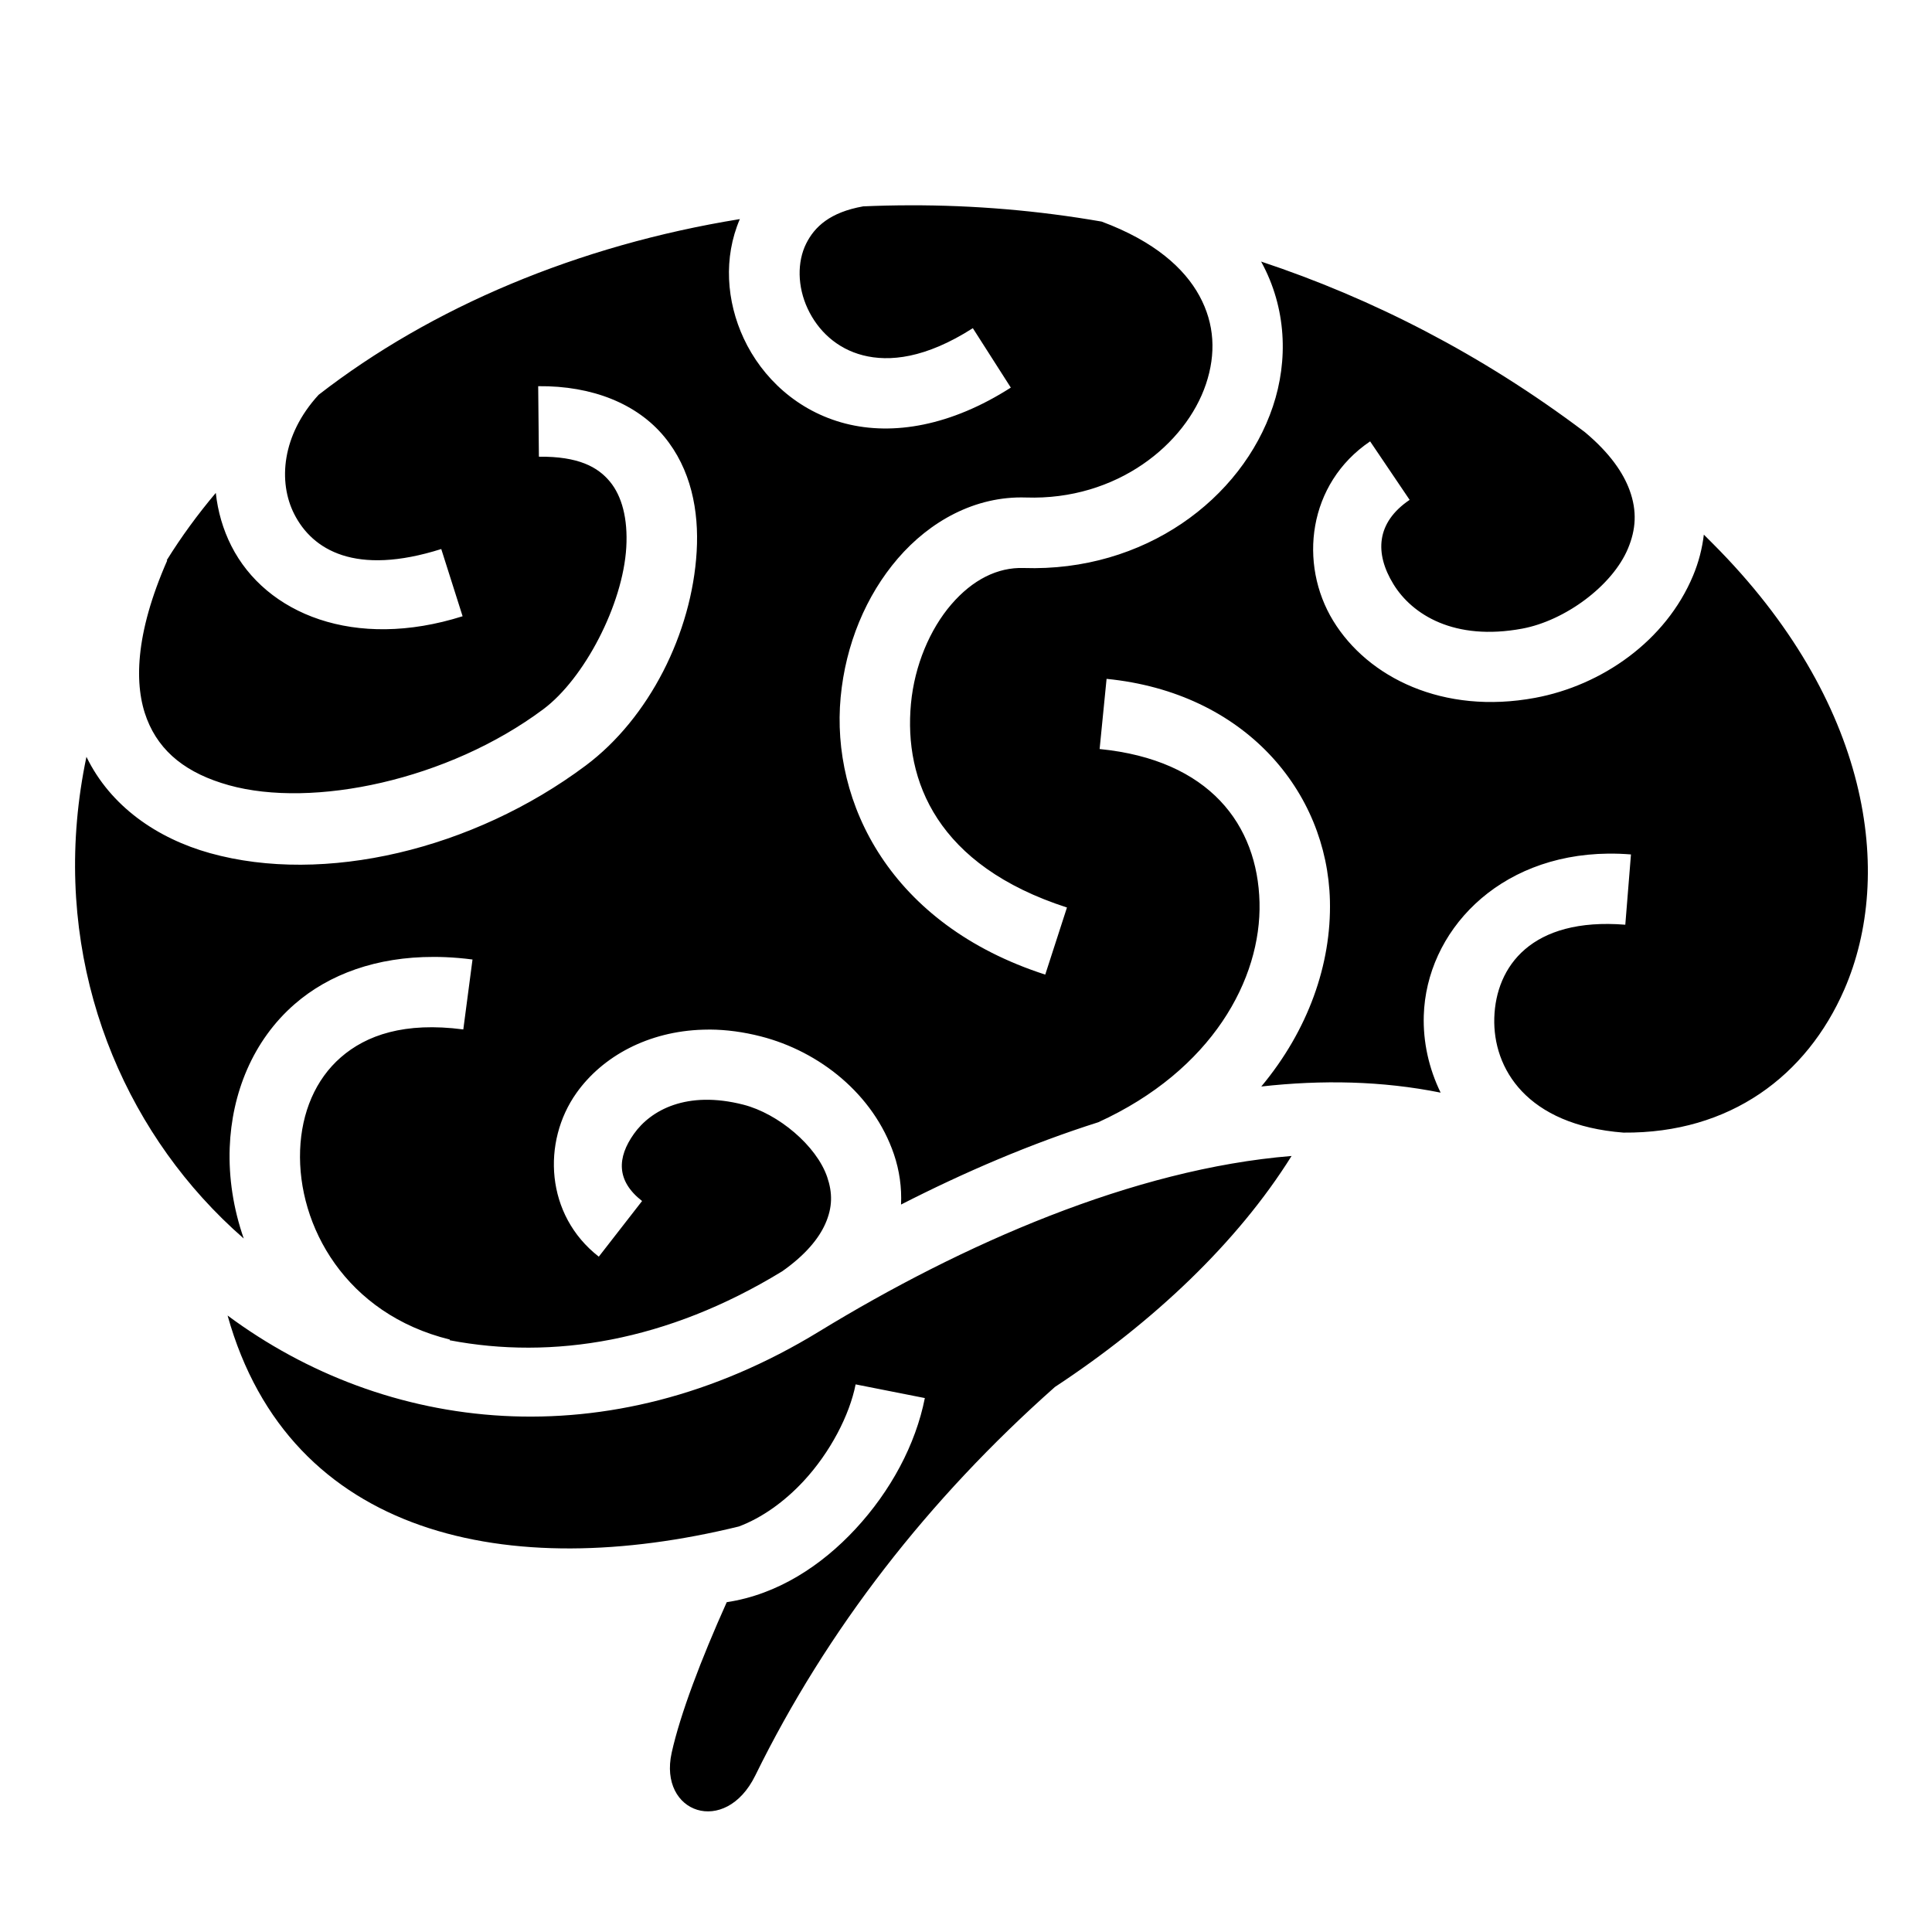
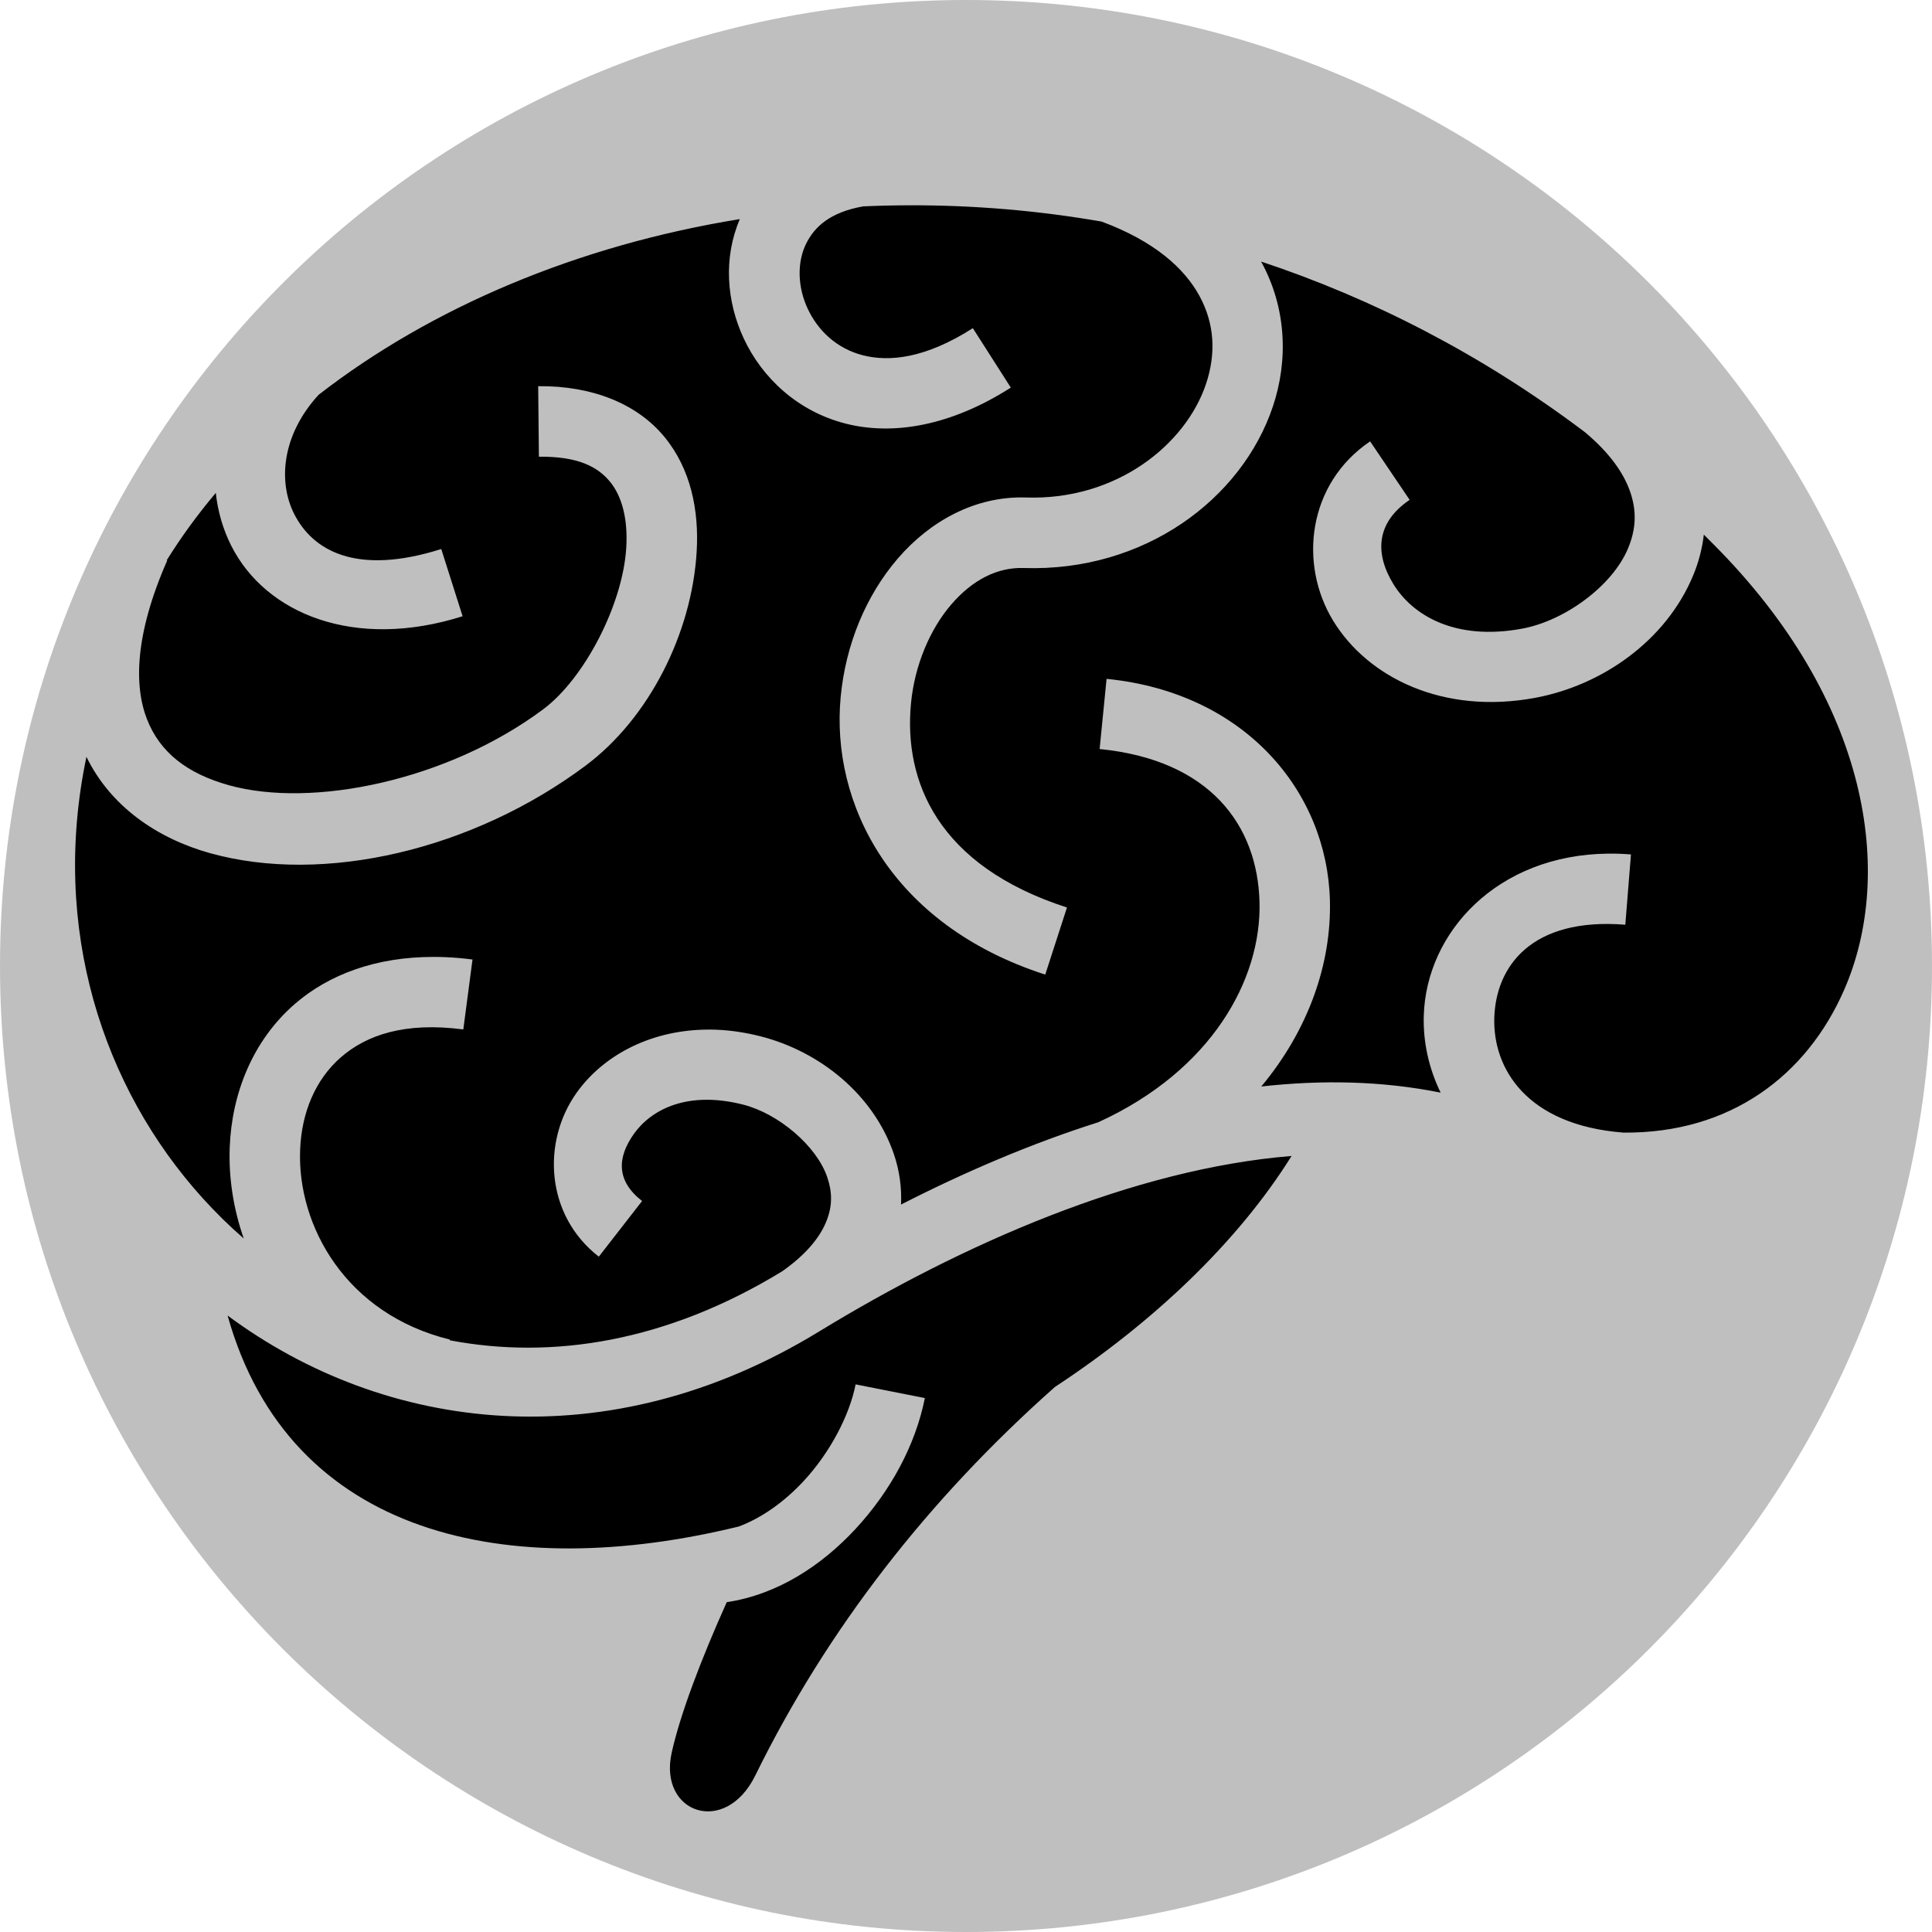
<svg xmlns="http://www.w3.org/2000/svg" viewBox="0 0 512 512">
  <defs>
    <radialGradient id="lorc-brain-gradient-0">
-       <stop offset="0%" stop-color="#000000" stop-opacity="1">
-         </stop>
-       <stop offset="100%" stop-color="#000000" stop-opacity="1">
-         </stop>
+       <stop offset="0%" stop-color="#000000" stop-opacity="0.25">
+             </stop>
+       <stop offset="100%" stop-color="#000000" stop-opacity="0.25">
+             </stop>
    </radialGradient>
  </defs>
+   <circle cx="256" cy="256" r="256" fill="url(#lorc-brain-gradient-0)">
+     </circle>
  <g class="" transform="translate(0,0)" style="">
    <path d="M241.063 54.406a293.615 293.615 0 0 0-12.313.282c-8.814 1.567-12.884 5.426-15.094 9.843-2.435 4.87-2.34 11.423.375 17.25 2.717 5.83 7.7 10.596 14.657 12.376 6.958 1.78 16.536.86 29.125-7.187l10.063 15.75c-15.818 10.11-31.124 12.777-43.813 9.53-12.688-3.247-22.103-12.123-26.968-22.563-4.584-9.836-5.426-21.376-1.03-31.624-42.917 6.94-81.777 23.398-111.626 46.562-9.81 10.688-10.77 23.11-6.47 31.594 4.83 9.526 16.21 16.48 38.97 9.28l5.656 17.813c-28.58 9.04-52.137-.588-61.28-18.625-2.23-4.397-3.592-9.156-4.127-14.063-4.814 5.712-9.16 11.658-13 17.844l.126.06c-8.614 19.616-8.81 33.203-5.376 42.032 3.436 8.83 10.635 14.44 21.72 17.532 22.168 6.18 58.065-1.277 83.343-20.156 10.82-8.08 21.077-27.677 21.97-42.875.445-7.6-1.165-13.604-4.345-17.438-3.18-3.834-8.272-6.703-18.813-6.594l-.187-18.686c14.487-.15 26.25 4.754 33.375 13.344 7.124 8.59 9.26 19.652 8.625 30.468-1.27 21.633-12.595 44.172-29.438 56.75-29.876 22.314-69.336 31.606-99.53 23.188-13.988-3.9-26.37-12.386-32.75-25.53-9.546 45.446 4.323 87.66 30.718 116.874 3.45 3.82 7.122 7.43 10.97 10.78-2.754-7.887-4.016-16.1-3.72-24.093.53-14.325 6.082-28.346 17.22-38.03 9.134-7.946 21.752-12.53 36.843-12.5 1.006 0 2.034.018 3.062.06 2.35.1 4.763.304 7.22.626l-2.44 18.532c-15.588-2.048-25.705 1.522-32.436 7.375-6.73 5.854-10.443 14.614-10.813 24.625-.74 20.024 12.07 43.406 39.69 50.188l-.032.188c27.192 5.19 57.536.372 88-18.22.018-.012.043-.017.062-.03 6.34-4.45 9.755-8.808 11.438-12.563 1.985-4.432 1.943-8.292.53-12.438-2.824-8.29-12.94-16.812-22.218-19.187-15.002-3.84-24.532 1.436-29 7.72-4.468 6.28-4.74 12.45 2.156 17.81l-11.47 14.75c-14.187-11.033-15.092-30.487-5.905-43.405 6.892-9.688 18.985-16.326 33.564-16.75a46.963 46.963 0 0 1 1.844-.03c4.306.03 8.79.622 13.437 1.81 15.505 3.97 29.84 15.277 35.28 31.25a36.189 36.189 0 0 1 1.876 13.314c16.71-8.538 34.332-16.12 52.282-21.814 30.156-13.78 43.23-37.938 42.72-58.28-.515-20.493-13.187-37.74-42.376-40.626l1.844-18.594c36.666 3.626 58.462 29.848 59.188 58.75.422 16.84-5.754 34.363-18.188 49.28 16.072-1.8 32.044-1.495 47.53 1.627-3.152-6.472-4.68-13.478-4.467-20.438.677-22.036 19.42-42.593 48.875-42.906a66.155 66.155 0 0 1 6.03.218l-1.5 18.625c-24.927-1.998-34.3 11.086-34.718 24.656-.412 13.42 8.545 28.442 34.22 30.436 28.3.25 48.588-15.098 58.53-37.906 13.31-30.536 6.997-76.317-34.844-118.188-.792-.793-1.578-1.593-2.375-2.375a40.42 40.42 0 0 1-2.842 10.844c-7.25 17.39-24.233 29.128-41.875 32.407-24.335 4.522-44.29-5.347-53.5-20.406-9.21-15.057-6.792-36.35 9.78-47.56l10.47 15.5c-8.913 6.028-9.28 14.19-4.313 22.31 4.967 8.122 16.17 15.156 34.156 11.814 11.306-2.102 23.896-11.33 28.03-21.25 2.07-4.96 2.47-9.862.408-15.47-1.675-4.555-5.187-9.764-11.72-15.25l-.187-.155c-27.316-20.587-56.338-35.393-85.75-45.157.018.032.045.06.063.093 6.684 12.22 7.18 26.082 3.063 38.344-8.233 24.525-34.07 43.848-66.032 42.78-6.948-.23-13.56 3.12-19.186 9.657-5.627 6.537-9.735 16.113-10.688 26.313-1.905 20.4 6.923 42.886 41.344 54L277 258.28c-41.083-13.264-56.83-45.546-54.22-73.5 1.307-13.975 6.706-26.962 15.157-36.78 8.452-9.818 20.475-16.603 33.97-16.156 24.04.802 42.323-14.084 47.687-30.063 2.682-7.988 2.335-15.937-1.75-23.405-3.968-7.252-11.83-14.423-25.906-19.656a292.57 292.57 0 0 0-50.875-4.314zM342.28 306.344c-41.915 3.41-87.366 23.4-125.28 46.562-55.98 34.198-114.89 26.733-156.688-4.28 16.444 58.844 74.712 70.788 135.5 55.905 6.083-2.285 12.06-6.538 17.157-12.03 7.057-7.607 12.17-17.47 13.78-25.625l18.344 3.625c-2.445 12.383-9.078 24.666-18.406 34.72-8.95 9.645-20.61 17.35-34.094 19.374-6.766 15.07-12.334 29.68-14.594 39.906-3.55 16.06 14.206 22.225 22.156 6.03 19.022-38.743 45.87-73.23 79.406-102.967 26.064-17.153 48.406-38.303 62.72-61.22z" fill="#000000" fill-opacity="1">
        </path>
  </g>
  <circle cx="55" cy="175" r="3" fill="yellow" fill-opacity="0">
-     <animate attributeName="fill-opacity" begin="0s" values="0;1;0;0" keyTimes="0;0.1;0.2;1" dur="5s" repeatCount="indefinite" />
+     <animate attributeName="fill-opacity" begin="1.89s" values="0;1;0;0" keyTimes="0;0.2;0.4;1" dur="5s" repeatCount="indefinite" />
  </circle>
  <circle cx="100" cy="125" r="3" fill="yellow" fill-opacity="0">
-     <animate attributeName="fill-opacity" begin="0s" values="0;1;0;0" keyTimes="0;0.1;0.2;1" dur="5s" repeatCount="indefinite" />
+     <animate attributeName="fill-opacity" begin="1.45s" values="0;1;0;0" keyTimes="0;0.2;0.4;1" dur="5s" repeatCount="indefinite" />
  </circle>
-   <circle cx="55" cy="175" r="3" fill="yellow" fill-opacity="0">
-     <animate attributeName="fill-opacity" begin="0s" values="0;1;0;0" keyTimes="0;0.1;0.2;1" dur="5s" repeatCount="indefinite" />
+   <circle cx="128" cy="175" r="3" fill="yellow" fill-opacity="0">
+     <animate attributeName="fill-opacity" begin="3.73s" values="0;1;0;0" keyTimes="0;0.2;0.4;1" dur="5s" repeatCount="indefinite" />
+   </circle>
+   <circle cx="165" cy="90" r="3" fill="yellow" fill-opacity="0">
+     <animate attributeName="fill-opacity" begin="2.40s" values="0;1;0;0" keyTimes="0;0.2;0.4;1" dur="5s" repeatCount="indefinite" />
+   </circle>
+   <circle cx="240" cy="73" r="3" fill="yellow" fill-opacity="0">
+     <animate attributeName="fill-opacity" begin="4.35s" values="0;1;0;0" keyTimes="0;0.2;0.4;1" dur="5s" repeatCount="indefinite" />
+   </circle>
+   <circle cx="290" cy="95" r="3" fill="yellow" fill-opacity="0">
+     <animate attributeName="fill-opacity" begin="0.36s" values="0;1;0;0" keyTimes="0;0.2;0.4;1" dur="5s" repeatCount="indefinite" />
+   </circle>
+   <circle cx="205" cy="150" r="3" fill="yellow" fill-opacity="0">
+     <animate attributeName="fill-opacity" begin="2.04s" values="0;1;0;0" keyTimes="0;0.2;0.4;1" dur="5s" repeatCount="indefinite" />
+   </circle>
+   <circle cx="200" cy="220" r="3" fill="yellow" fill-opacity="0">
+     <animate attributeName="fill-opacity" begin="3.79s" values="0;1;0;0" keyTimes="0;0.2;0.4;1" dur="5s" repeatCount="indefinite" />
+   </circle>
+   <circle cx="150" cy="250" r="3" fill="yellow" fill-opacity="0">
+     <animate attributeName="fill-opacity" begin="0.96s" values="0;1;0;0" keyTimes="0;0.2;0.4;1" dur="5s" repeatCount="indefinite" />
+   </circle>
+   <circle cx="100" cy="240" r="3" fill="yellow" fill-opacity="0">
+     <animate attributeName="fill-opacity" begin="2.56s" values="0;1;0;0" keyTimes="0;0.2;0.4;1" dur="5s" repeatCount="indefinite" />
+   </circle>
+   <circle cx="50" cy="255" r="3" fill="yellow" fill-opacity="0">
+     <animate attributeName="fill-opacity" begin="1.02s" values="0;1;0;0" keyTimes="0;0.2;0.4;1" dur="5s" repeatCount="indefinite" />
+   </circle>
+   <circle cx="115" cy="315" r="3" fill="yellow" fill-opacity="0">
+     <animate attributeName="fill-opacity" begin="1.17s" values="0;1;0;0" keyTimes="0;0.2;0.4;1" dur="5s" repeatCount="indefinite" />
+   </circle>
+   <circle cx="190" cy="320" r="3" fill="yellow" fill-opacity="0">
+     <animate attributeName="fill-opacity" begin="1.75s" values="0;1;0;0" keyTimes="0;0.2;0.4;1" dur="5s" repeatCount="indefinite" />
+   </circle>
+   <circle cx="240" cy="270" r="3" fill="yellow" fill-opacity="0">
+     <animate attributeName="fill-opacity" begin="0.21s" values="0;1;0;0" keyTimes="0;0.2;0.4;1" dur="5s" repeatCount="indefinite" />
+   </circle>
+   <circle cx="300" cy="240" r="3" fill="yellow" fill-opacity="0">
+     <animate attributeName="fill-opacity" begin="0.71s" values="0;1;0;0" keyTimes="0;0.2;0.4;1" dur="5s" repeatCount="indefinite" />
+   </circle>
+   <circle cx="270" cy="190" r="3" fill="yellow" fill-opacity="0">
+     <animate attributeName="fill-opacity" begin="2.08s" values="0;1;0;0" keyTimes="0;0.2;0.4;1" dur="5s" repeatCount="indefinite" />
+   </circle>
+   <circle cx="320" cy="160" r="3" fill="yellow" fill-opacity="0">
+     <animate attributeName="fill-opacity" begin="0.69s" values="0;1;0;0" keyTimes="0;0.2;0.4;1" dur="5s" repeatCount="indefinite" />
+   </circle>
+   <circle cx="350" cy="100" r="3" fill="yellow" fill-opacity="0">
+     <animate attributeName="fill-opacity" begin="2.46s" values="0;1;0;0" keyTimes="0;0.2;0.4;1" dur="5s" repeatCount="indefinite" />
+   </circle>
+   <circle cx="400" cy="140" r="3" fill="yellow" fill-opacity="0">
+     <animate attributeName="fill-opacity" begin="2.12s" values="0;1;0;0" keyTimes="0;0.2;0.4;1" dur="5s" repeatCount="indefinite" />
+   </circle>
+   <circle cx="375" cy="220" r="3" fill="yellow" fill-opacity="0">
+     <animate attributeName="fill-opacity" begin="0.25s" values="0;1;0;0" keyTimes="0;0.2;0.4;1" dur="5s" repeatCount="indefinite" />
+   </circle>
+   <circle cx="360" cy="275" r="3" fill="yellow" fill-opacity="0">
+     <animate attributeName="fill-opacity" begin="3.27s" values="0;1;0;0" keyTimes="0;0.2;0.4;1" dur="5s" repeatCount="indefinite" />
+   </circle>
+   <circle cx="450" cy="190" r="3" fill="yellow" fill-opacity="0">
+     <animate attributeName="fill-opacity" begin="2.92s" values="0;1;0;0" keyTimes="0;0.2;0.4;1" dur="5s" repeatCount="indefinite" />
+   </circle>
+   <circle cx="475" cy="240" r="3" fill="yellow" fill-opacity="0">
+     <animate attributeName="fill-opacity" begin="0.81s" values="0;1;0;0" keyTimes="0;0.2;0.4;1" dur="5s" repeatCount="indefinite" />
+   </circle>
+   <circle cx="430" cy="275" r="3" fill="yellow" fill-opacity="0">
+     <animate attributeName="fill-opacity" begin="3.90s" values="0;1;0;0" keyTimes="0;0.2;0.4;1" dur="5s" repeatCount="indefinite" />
+   </circle>
+   <circle cx="100" cy="385" r="3" fill="yellow" fill-opacity="0">
+     <animate attributeName="fill-opacity" begin="2.13s" values="0;1;0;0" keyTimes="0;0.2;0.4;1" dur="5s" repeatCount="indefinite" />
+   </circle>
+   <circle cx="150" cy="395" r="3" fill="yellow" fill-opacity="0">
+     <animate attributeName="fill-opacity" begin="4.19s" values="0;1;0;0" keyTimes="0;0.2;0.4;1" dur="5s" repeatCount="indefinite" />
+   </circle>
+   <circle cx="200" cy="375" r="3" fill="yellow" fill-opacity="0">
+     <animate attributeName="fill-opacity" begin="1.50s" values="0;1;0;0" keyTimes="0;0.2;0.4;1" dur="5s" repeatCount="indefinite" />
+   </circle>
+   <circle cx="275" cy="350" r="3" fill="yellow" fill-opacity="0">
+     <animate attributeName="fill-opacity" begin="0.19s" values="0;1;0;0" keyTimes="0;0.2;0.4;1" dur="5s" repeatCount="indefinite" />
+   </circle>
+   <circle cx="195" cy="450" r="3" fill="yellow" fill-opacity="0">
+     <animate attributeName="fill-opacity" begin="1.23s" values="0;1;0;0" keyTimes="0;0.2;0.4;1" dur="5s" repeatCount="indefinite" />
  </circle>
</svg>
